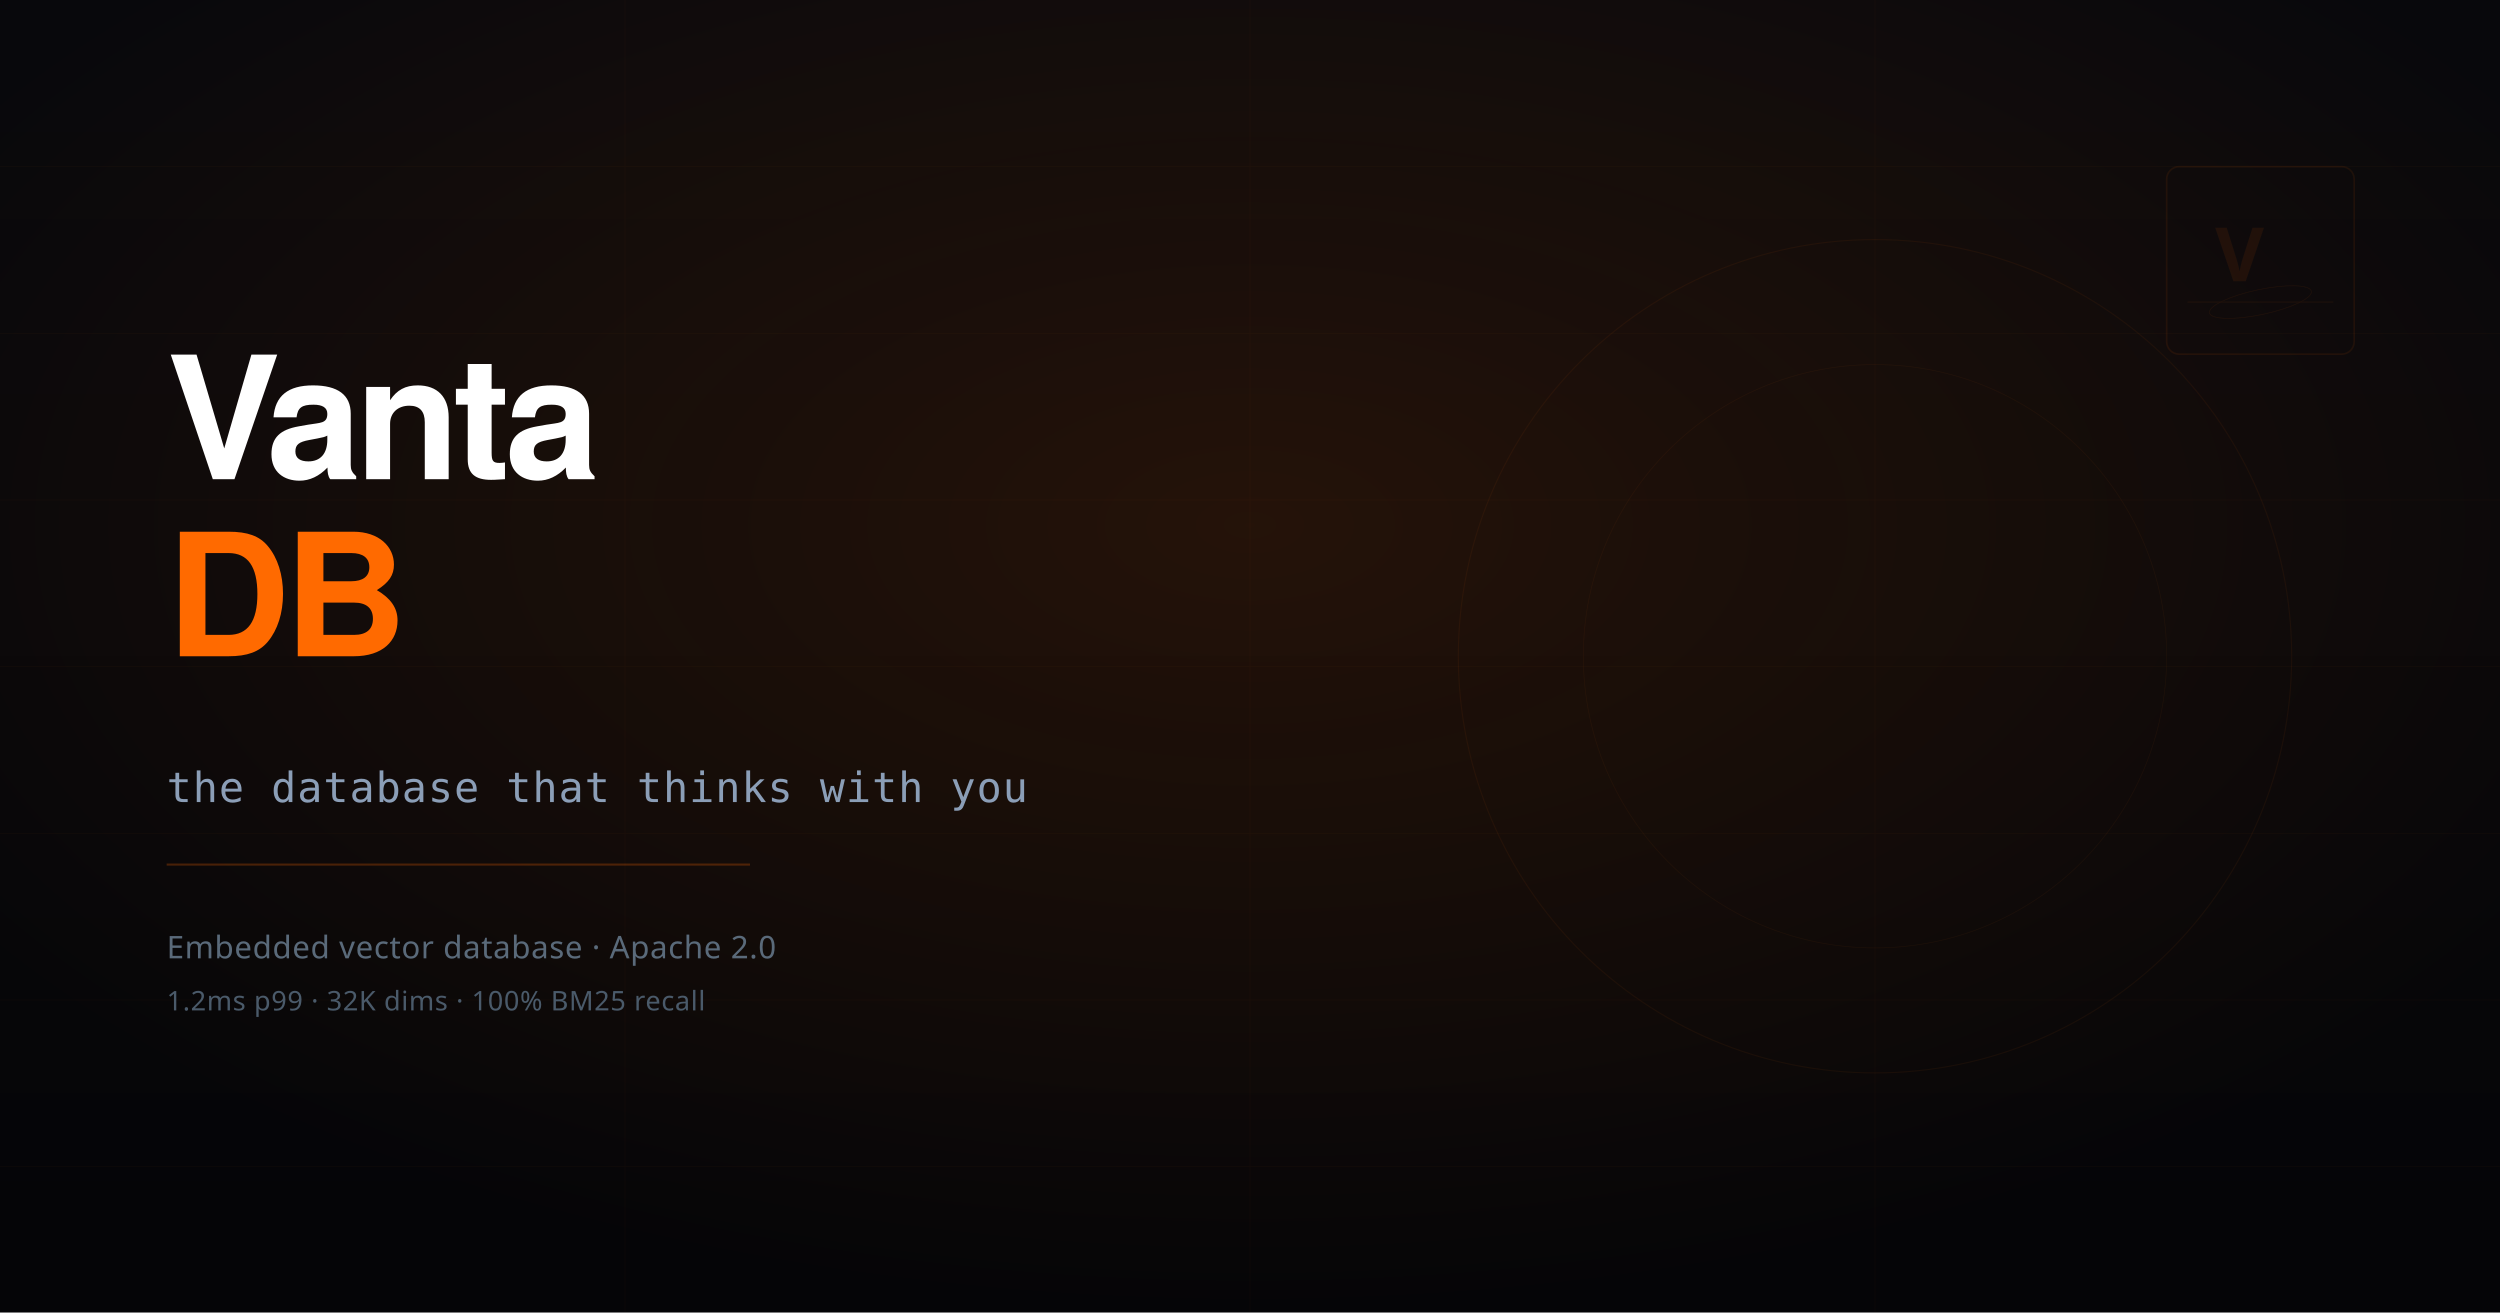
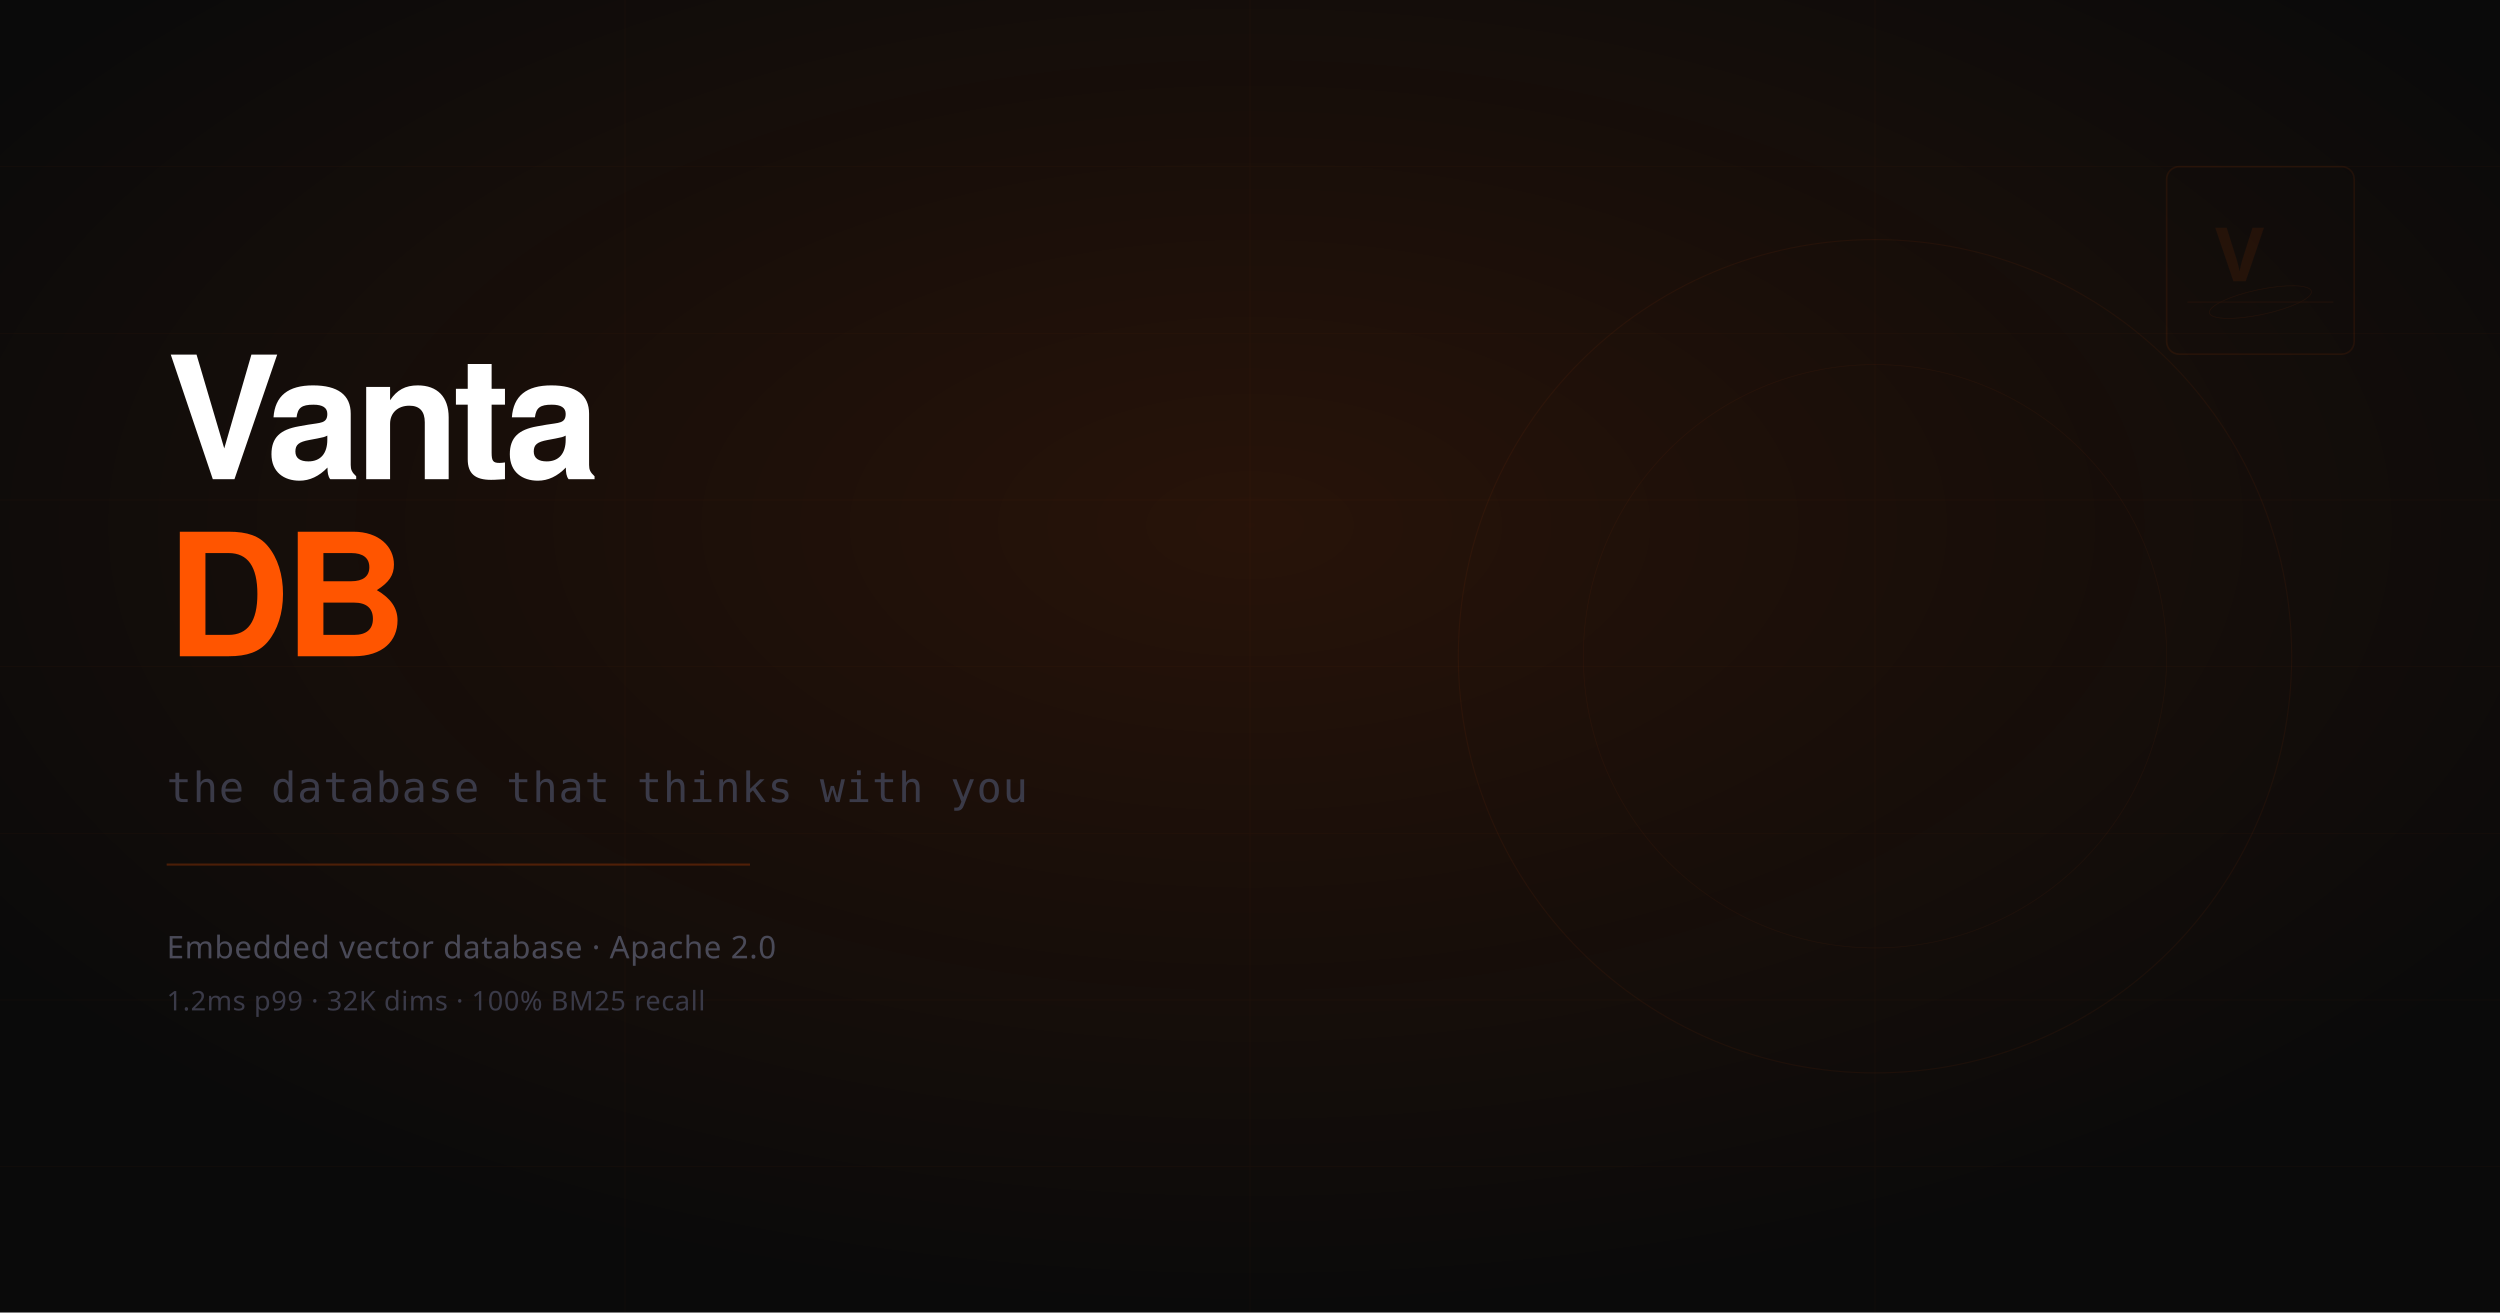
<svg xmlns="http://www.w3.org/2000/svg" width="1200" height="630" viewBox="0 0 1200 630">
  <defs>
    <linearGradient id="ogBg" x1="0" y1="0" x2="0" y2="1">
-       <stop offset="0%" stop-color="#08080c" />
-       <stop offset="100%" stop-color="#050507" />
+       <stop offset="0%" stop-color="#0a0a0a" />
+       <stop offset="100%" stop-color="#0a0a0a" />
    </linearGradient>
    <radialGradient id="ogGlow" cx="0.5" cy="0.4" r="0.6">
-       <stop offset="0%" stop-color="rgba(255,106,0,0.12)" />
-       <stop offset="100%" stop-color="rgba(255,106,0,0)" />
+       <stop offset="0%" stop-color="rgba(255,85,0,0.12)" />
+       <stop offset="100%" stop-color="rgba(255,85,0,0)" />
    </radialGradient>
  </defs>
  <rect width="1200" height="630" fill="url(#ogBg)" />
  <rect width="1200" height="630" fill="url(#ogGlow)" />
  <g opacity="0.04">
-     <line x1="0" y1="0" x2="1200" y2="0" stroke="#ff6a00" stroke-width="0.3" transform="translate(0, 80)" />
-     <line x1="0" y1="0" x2="1200" y2="0" stroke="#ff6a00" stroke-width="0.3" transform="translate(0, 160)" />
-     <line x1="0" y1="0" x2="1200" y2="0" stroke="#ff6a00" stroke-width="0.3" transform="translate(0, 240)" />
-     <line x1="0" y1="0" x2="1200" y2="0" stroke="#ff6a00" stroke-width="0.3" transform="translate(0, 320)" />
-     <line x1="0" y1="0" x2="1200" y2="0" stroke="#ff6a00" stroke-width="0.3" transform="translate(0, 400)" />
-     <line x1="0" y1="0" x2="1200" y2="0" stroke="#ff6a00" stroke-width="0.3" transform="translate(0, 480)" />
-     <line x1="0" y1="0" x2="1200" y2="0" stroke="#ff6a00" stroke-width="0.3" transform="translate(0, 560)" />
-     <line x1="0" y1="0" x2="0" y2="630" stroke="#ff6a00" stroke-width="0.3" transform="translate(300, 0)" />
-     <line x1="0" y1="0" x2="0" y2="630" stroke="#ff6a00" stroke-width="0.3" transform="translate(600, 0)" />
-     <line x1="0" y1="0" x2="0" y2="630" stroke="#ff6a00" stroke-width="0.3" transform="translate(900, 0)" />
+     <line x1="0" y1="0" x2="1200" y2="0" stroke="#ff5500" stroke-width="0.3" transform="translate(0, 80)" />
+     <line x1="0" y1="0" x2="1200" y2="0" stroke="#ff5500" stroke-width="0.3" transform="translate(0, 160)" />
+     <line x1="0" y1="0" x2="1200" y2="0" stroke="#ff5500" stroke-width="0.3" transform="translate(0, 240)" />
+     <line x1="0" y1="0" x2="1200" y2="0" stroke="#ff5500" stroke-width="0.3" transform="translate(0, 320)" />
+     <line x1="0" y1="0" x2="1200" y2="0" stroke="#ff5500" stroke-width="0.3" transform="translate(0, 400)" />
+     <line x1="0" y1="0" x2="1200" y2="0" stroke="#ff5500" stroke-width="0.3" transform="translate(0, 480)" />
+     <line x1="0" y1="0" x2="1200" y2="0" stroke="#ff5500" stroke-width="0.3" transform="translate(0, 560)" />
+     <line x1="0" y1="0" x2="0" y2="630" stroke="#ff5500" stroke-width="0.3" transform="translate(300, 0)" />
+     <line x1="0" y1="0" x2="0" y2="630" stroke="#ff5500" stroke-width="0.3" transform="translate(600, 0)" />
+     <line x1="0" y1="0" x2="0" y2="630" stroke="#ff5500" stroke-width="0.3" transform="translate(900, 0)" />
  </g>
  <g opacity="0.06">
-     <circle cx="900" cy="315" r="200" fill="none" stroke="#ff6a00" stroke-width="0.5" />
-     <circle cx="900" cy="315" r="140" fill="none" stroke="#ff6a00" stroke-width="0.3" />
+     <circle cx="900" cy="315" r="200" fill="none" stroke="#ff5500" stroke-width="0.5" />
+     <circle cx="900" cy="315" r="140" fill="none" stroke="#ff5500" stroke-width="0.3" />
  </g>
  <text x="80" y="230" font-family="'Space Grotesk','Helvetica Neue',sans-serif" font-size="82" font-weight="700" fill="#ffffff" letter-spacing="-3">Vanta</text>
-   <text x="80" y="315" font-family="'Space Grotesk','Helvetica Neue',sans-serif" font-size="82" font-weight="700" fill="#ff6a00" letter-spacing="-3">DB</text>
-   <text x="80" y="385" font-family="'JetBrains Mono',monospace" font-size="20" fill="#8b9eb7" letter-spacing="0.5">the database that thinks with you</text>
-   <line x1="80" y1="415" x2="360" y2="415" stroke="rgba(255,106,0,0.25)" stroke-width="1" />
-   <text x="80" y="460" font-family="'Outfit',sans-serif" font-size="15" fill="#5a6a7a" letter-spacing="0.3">Embedded vector database · Apache 2.0</text>
-   <text x="80" y="485" font-family="'Outfit',sans-serif" font-size="13" fill="#4a5a6a" letter-spacing="0.3">1.2ms p99 · 32K dims · 100% BM25 recall</text>
+   <text x="80" y="315" font-family="'Space Grotesk','Helvetica Neue',sans-serif" font-size="82" font-weight="700" fill="#ff5500" letter-spacing="-3">DB</text>
+   <text x="80" y="385" font-family="'JetBrains Mono',monospace" font-size="20" fill="#3a3a48" letter-spacing="0.5">the database that thinks with you</text>
+   <line x1="80" y1="415" x2="360" y2="415" stroke="rgba(255,85,0,0.25)" stroke-width="1" />
+   <text x="80" y="460" font-family="'Outfit',sans-serif" font-size="15" fill="#4a4a58" letter-spacing="0.3">Embedded vector database · Apache 2.0</text>
+   <text x="80" y="485" font-family="'Outfit',sans-serif" font-size="13" fill="#3a3a48" letter-spacing="0.3">1.2ms p99 · 32K dims · 100% BM25 recall</text>
  <g opacity="0.08">
-     <rect x="1040" y="80" width="90" height="90" rx="6" fill="none" stroke="#ff6a00" stroke-width="0.8" />
-     <text x="1075" y="135" font-family="'Space Grotesk',sans-serif" font-size="36" font-weight="700" fill="#ff6a00" text-anchor="middle">V</text>
-     <line x1="1050" y1="145" x2="1120" y2="145" stroke="#ff6a00" stroke-width="0.4" />
-     <ellipse cx="1085" cy="145" rx="25" ry="6" fill="none" stroke="#ff6a00" stroke-width="0.3" transform="rotate(-12, 1085, 145)" />
+     <rect x="1040" y="80" width="90" height="90" rx="6" fill="none" stroke="#ff5500" stroke-width="0.8" />
+     <text x="1075" y="135" font-family="'Space Grotesk',sans-serif" font-size="36" font-weight="700" fill="#ff5500" text-anchor="middle">V</text>
+     <line x1="1050" y1="145" x2="1120" y2="145" stroke="#ff5500" stroke-width="0.4" />
+     <ellipse cx="1085" cy="145" rx="25" ry="6" fill="none" stroke="#ff5500" stroke-width="0.3" transform="rotate(-12, 1085, 145)" />
  </g>
</svg>
